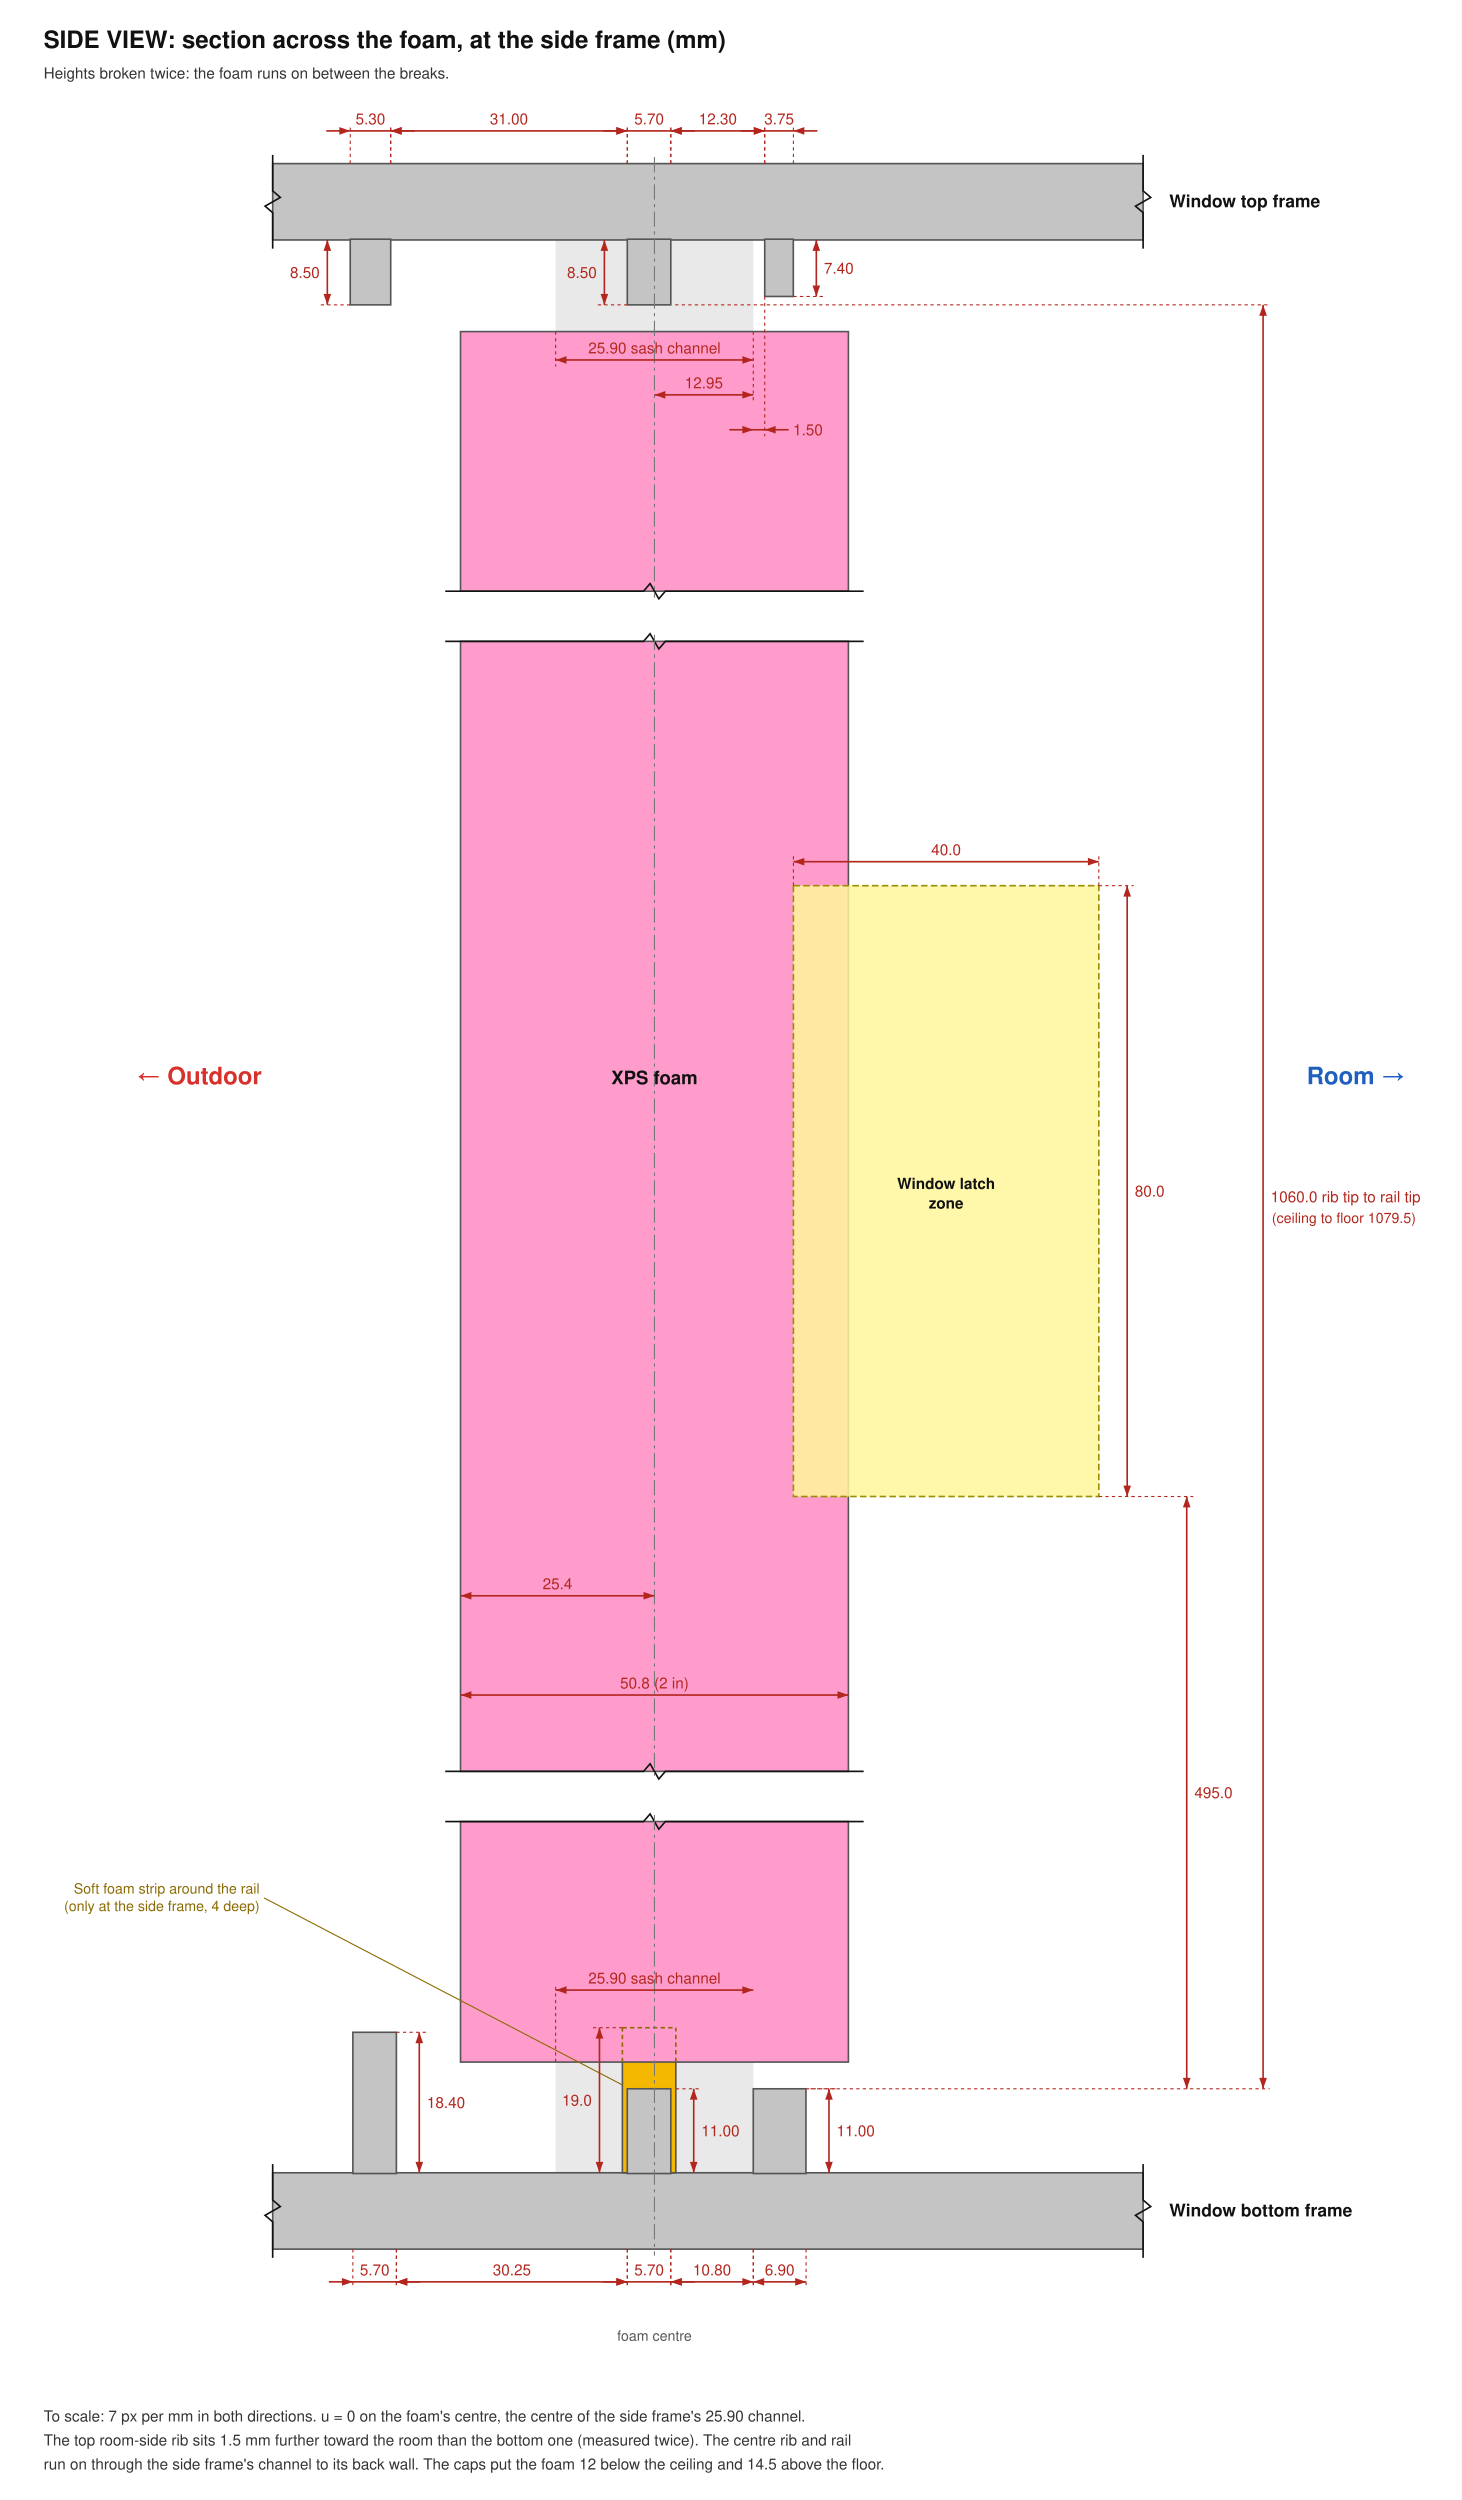
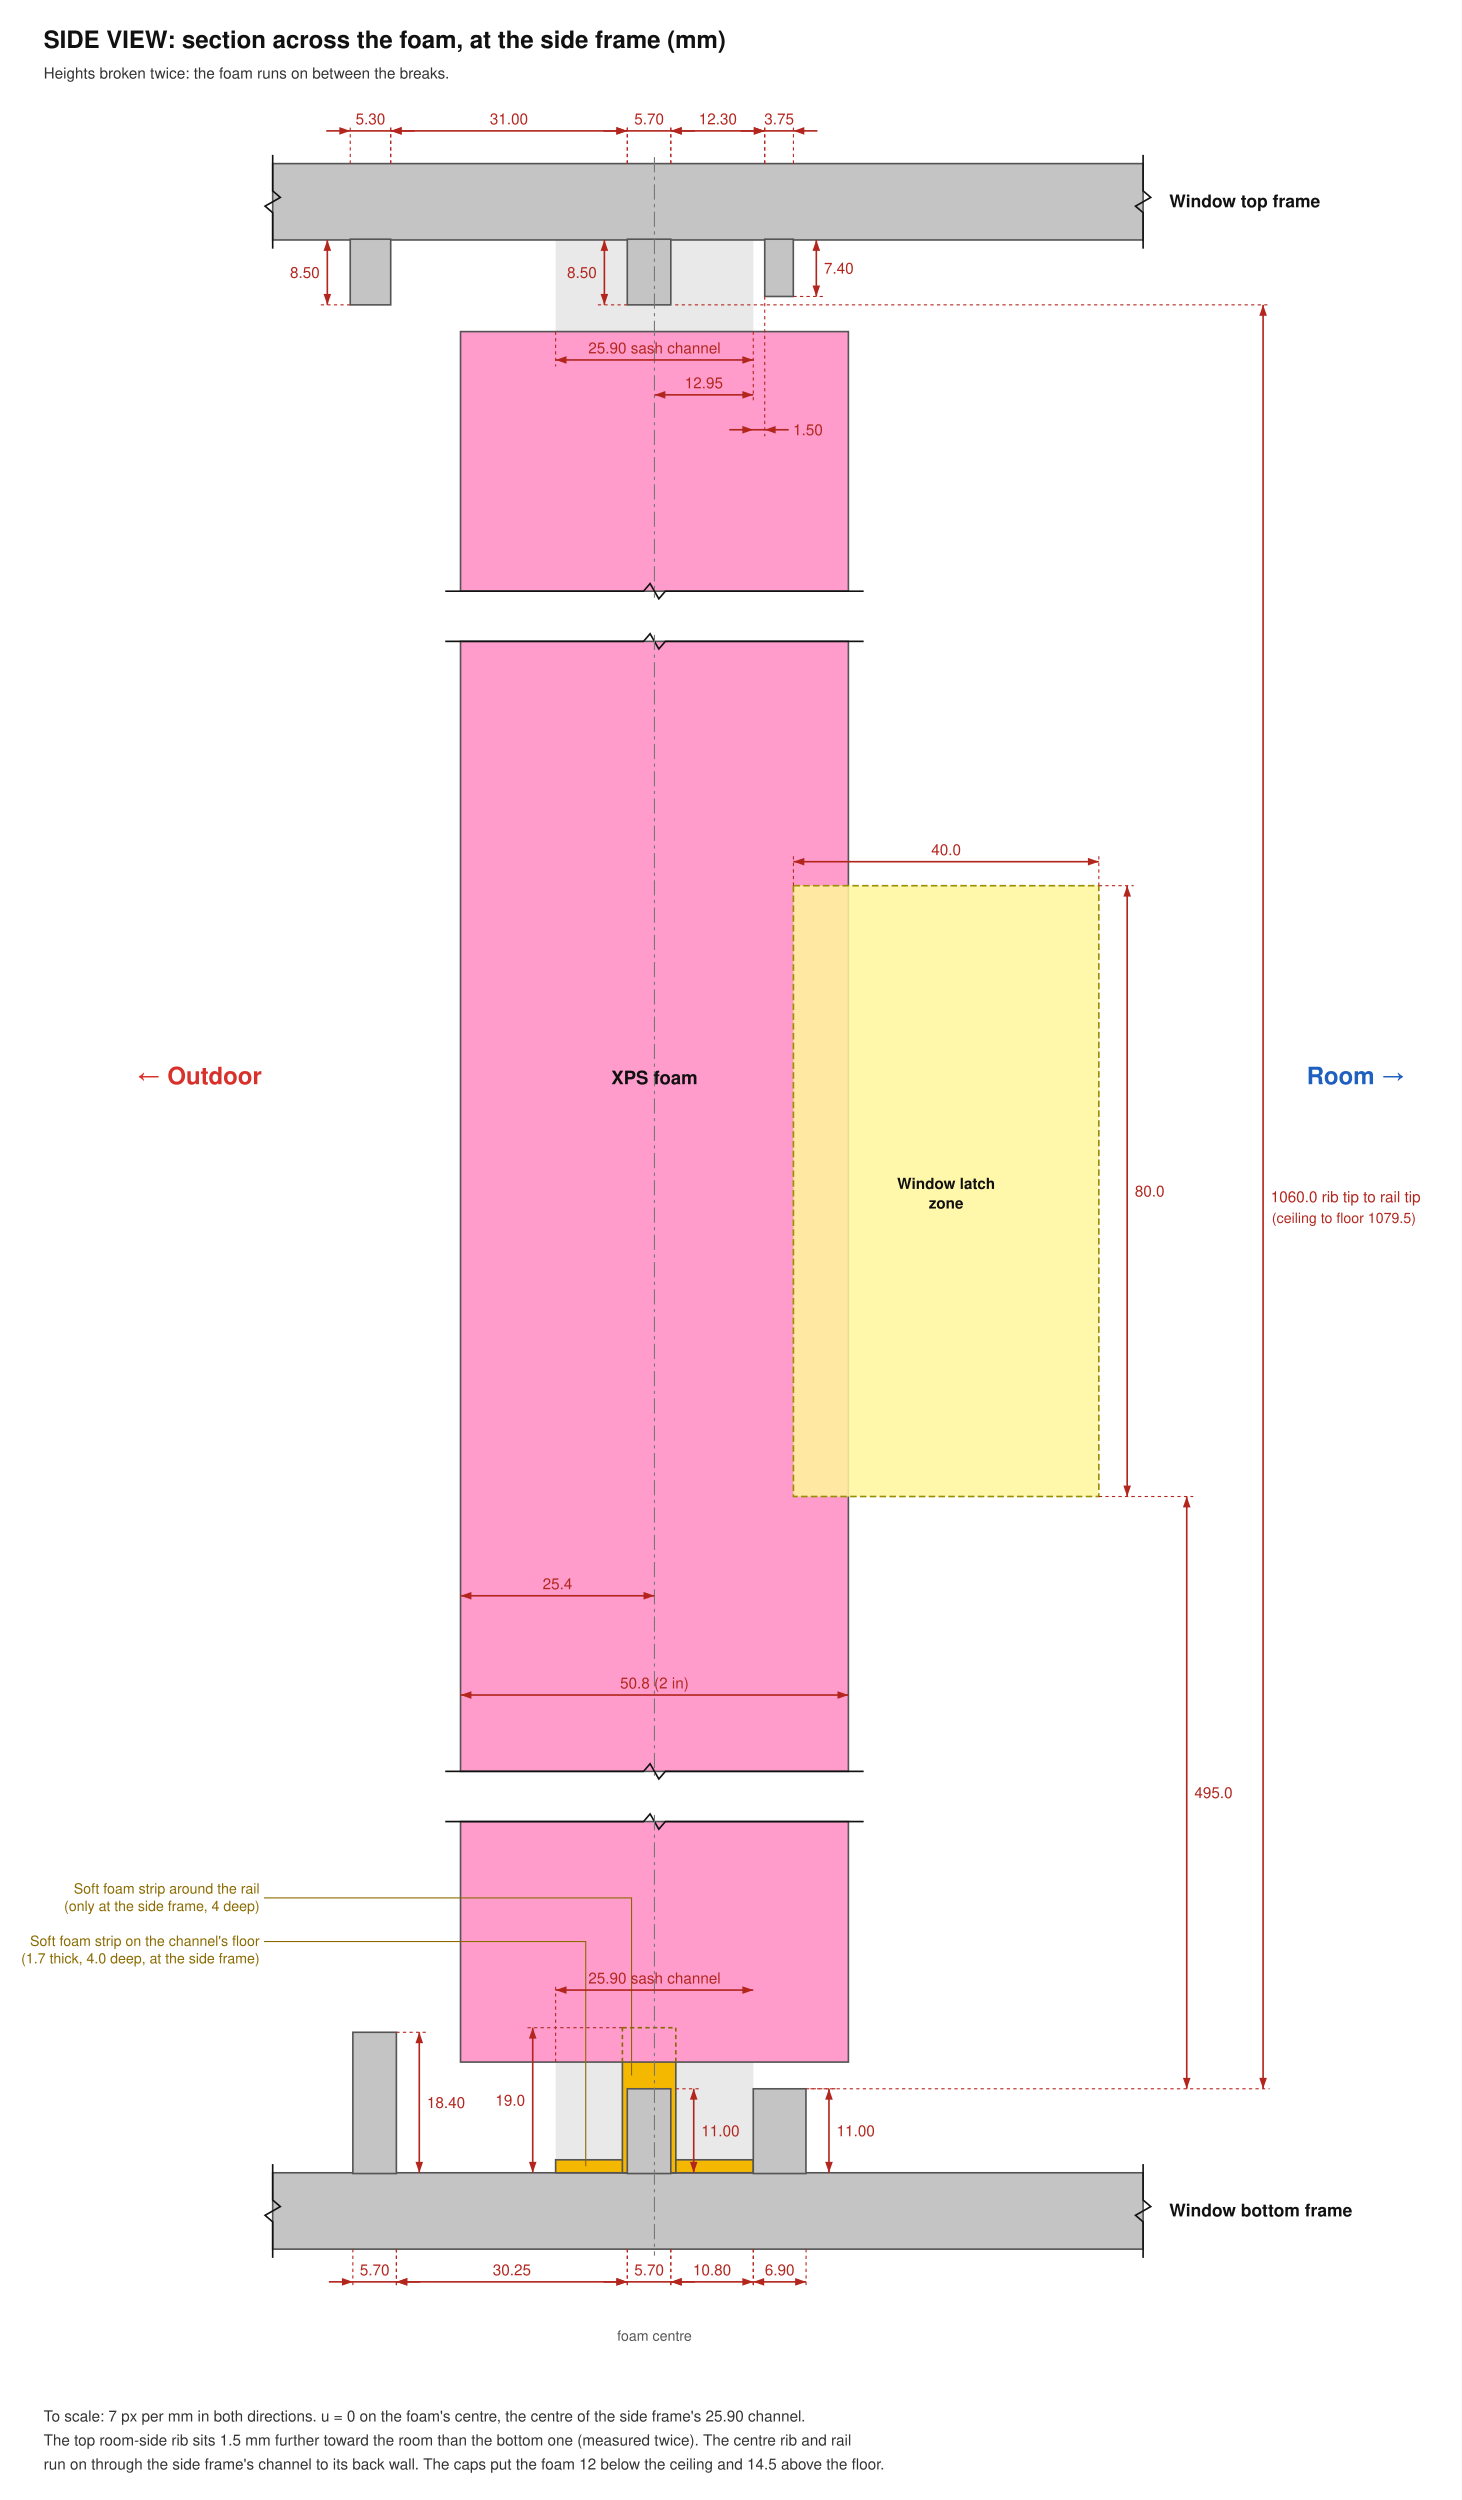
<svg xmlns="http://www.w3.org/2000/svg" width="1340" height="2292" viewBox="0 0 1340 2292" font-family="Segoe UI, Helvetica, Arial, sans-serif">
  <rect width="1340" height="2292" fill="#ffffff" />
  <rect x="509.4" y="220.0" width="181.3" height="84.0" fill="#e9e9e9" stroke="none" stroke-width="1.5" />
  <rect x="509.4" y="1890.5" width="181.3" height="101.5" fill="#e9e9e9" stroke="none" stroke-width="1.5" />
  <rect x="250.0" y="150.0" width="798.0" height="70.0" fill="#c4c4c4" stroke="#555555" stroke-width="1.5" />
  <rect x="321.1" y="219.3" width="37.1" height="60.2" fill="#c4c4c4" stroke="#555555" stroke-width="1.5" />
  <rect x="575.1" y="219.3" width="39.9" height="60.2" fill="#c4c4c4" stroke="#555555" stroke-width="1.5" />
  <rect x="701.1" y="219.3" width="26.2" height="52.5" fill="#c4c4c4" stroke="#555555" stroke-width="1.5" />
  <rect x="250.0" y="1992.0" width="798.0" height="70.0" fill="#c4c4c4" stroke="#555555" stroke-width="1.5" />
+   <rect x="509.4" y="1980.1" width="181.3" height="11.9" fill="#f5b800" stroke="#555555" stroke-width="1.5" />
  <rect x="570.6" y="1859.0" width="49.0" height="133.0" fill="#f5b800" stroke="#555555" stroke-width="1.5" />
  <rect x="323.5" y="1863.2" width="39.9" height="129.5" fill="#c4c4c4" stroke="#555555" stroke-width="1.5" />
  <rect x="575.1" y="1915.0" width="39.9" height="77.7" fill="#c4c4c4" stroke="#555555" stroke-width="1.5" />
  <rect x="690.6" y="1915.0" width="48.3" height="77.7" fill="#c4c4c4" stroke="#555555" stroke-width="1.5" />
  <path d="M250.0,142.0 L250.0,175.0 L257.0,181.0 L243.0,189.0 L250.0,195.0 L250.0,228.0" fill="none" stroke="#111" stroke-width="1.5" />
  <path d="M1048.0,142.0 L1048.0,175.0 L1055.0,181.0 L1041.0,189.0 L1048.0,195.0 L1048.0,228.0" fill="none" stroke="#111" stroke-width="1.5" />
  <path d="M250.0,1984.0 L250.0,2017.0 L257.0,2023.0 L243.0,2031.0 L250.0,2037.0 L250.0,2070.0" fill="none" stroke="#111" stroke-width="1.5" />
  <path d="M1048.0,1984.0 L1048.0,2017.0 L1055.0,2023.0 L1041.0,2031.0 L1048.0,2037.0 L1048.0,2070.0" fill="none" stroke="#111" stroke-width="1.5" />
  <rect x="422.2" y="304.0" width="355.6" height="238.0" fill="#ff9ccb" stroke="#555555" stroke-width="1.5" />
  <rect x="422.2" y="588.0" width="355.6" height="1036.0" fill="#ff9ccb" stroke="#555555" stroke-width="1.5" />
  <rect x="422.2" y="1670.0" width="355.6" height="220.5" fill="#ff9ccb" stroke="#555555" stroke-width="1.5" />
  <line x1="570.6" y1="1890.5" x2="570.6" y2="1859.0" stroke="#8a6a00" stroke-width="1.5" stroke-dasharray="4,3" />
  <line x1="619.6" y1="1890.5" x2="619.6" y2="1859.0" stroke="#8a6a00" stroke-width="1.5" stroke-dasharray="4,3" />
  <line x1="570.6" y1="1859.0" x2="619.6" y2="1859.0" stroke="#8a6a00" stroke-width="1.5" stroke-dasharray="4,3" />
  <rect x="727.4" y="812.0" width="280.0" height="560.0" fill="#fff59a" fill-opacity="0.85" stroke="#9a8f00" stroke-width="1.5" stroke-dasharray="6,3" />
  <path d="M408.2,542.0 L590.0,542.0 L596.0,535.0 L604.0,549.0 L610.0,542.0 L791.8,542.0" fill="none" stroke="#111" stroke-width="1.5" />
  <path d="M408.2,588.0 L590.0,588.0 L596.0,581.0 L604.0,595.0 L610.0,588.0 L791.8,588.0" fill="none" stroke="#111" stroke-width="1.5" />
  <path d="M408.2,1624.0 L590.0,1624.0 L596.0,1617.0 L604.0,1631.0 L610.0,1624.0 L791.8,1624.0" fill="none" stroke="#111" stroke-width="1.5" />
  <path d="M408.2,1670.0 L590.0,1670.0 L596.0,1663.0 L604.0,1677.0 L610.0,1670.0 L791.8,1670.0" fill="none" stroke="#111" stroke-width="1.5" />
  <line x1="600.0" y1="144.0" x2="600.0" y2="548.0" stroke="#777" stroke-width="1" stroke-dasharray="14,4,3,4" />
  <line x1="600.0" y1="582.0" x2="600.0" y2="1630.0" stroke="#777" stroke-width="1" stroke-dasharray="14,4,3,4" />
  <line x1="600.0" y1="1664.0" x2="600.0" y2="2068.0" stroke="#777" stroke-width="1" stroke-dasharray="14,4,3,4" />
  <text x="1072.0" y="190.0" font-size="16" text-anchor="start" fill="#111" font-weight="bold">Window top frame</text>
  <text x="1072.0" y="2032.0" font-size="16" text-anchor="start" fill="#111" font-weight="bold">Window bottom frame</text>
  <text x="600.0" y="994.0" font-size="17" text-anchor="middle" fill="#111" font-weight="bold">XPS foam</text>
  <text x="867.4" y="1090.0" font-size="14" text-anchor="middle" fill="#111" font-weight="bold">Window latch</text>
  <text x="867.4" y="1108.0" font-size="14" text-anchor="middle" fill="#111" font-weight="bold">zone</text>
  <text x="240.0" y="994.0" font-size="22" text-anchor="end" fill="#d8312b" font-weight="bold">← Outdoor</text>
  <text x="1198.0" y="994.0" font-size="22" text-anchor="start" fill="#1f5fbf" font-weight="bold">Room →</text>
  <text x="600.0" y="2146.0" font-size="13" text-anchor="middle" fill="#555" font-weight="normal">foam centre</text>
-   <line x1="570.6" y1="1911.5" x2="242.0" y2="1740.0" stroke="#8a6a00" stroke-width="1" />
+   <path d="M242.0,1740.0 L579.0,1740.0 L579.0,1902.8" fill="none" stroke="#8a6a00" stroke-width="1" />
  <text x="238.0" y="1736.0" font-size="13" text-anchor="end" fill="#8a6a00" font-weight="normal">Soft foam strip around the rail</text>
  <text x="238.0" y="1752.0" font-size="13" text-anchor="end" fill="#8a6a00" font-weight="normal">(only at the side frame, 4 deep)</text>
+   <path d="M242.0,1780.0 L537.0,1780.0 L537.0,1986.0" fill="none" stroke="#8a6a00" stroke-width="1" />
+   <text x="238.0" y="1784.0" font-size="13" text-anchor="end" fill="#8a6a00" font-weight="normal">Soft foam strip on the channel's floor</text>
+   <text x="238.0" y="1800.0" font-size="13" text-anchor="end" fill="#8a6a00" font-weight="normal">(1.7 thick, 4.0 deep, at the side frame)</text>
  <line x1="321.1" y1="150.0" x2="321.1" y2="114.0" stroke="#b3261e" stroke-width="1" stroke-dasharray="3,3" />
  <line x1="358.2" y1="150.0" x2="358.2" y2="114.0" stroke="#b3261e" stroke-width="1" stroke-dasharray="3,3" />
  <line x1="299.1" y1="120.0" x2="380.2" y2="120.0" stroke="#b3261e" stroke-width="1.5" />
  <polygon points="321.1,120.0 311.1,123.5 311.1,116.5" fill="#b3261e" />
  <polygon points="358.2,120.0 368.2,116.5 368.2,123.5" fill="#b3261e" />
  <text x="339.6" y="114.0" font-size="14" text-anchor="middle" fill="#b3261e" font-weight="normal">5.30</text>
  <line x1="358.2" y1="150.0" x2="358.2" y2="114.0" stroke="#b3261e" stroke-width="1" stroke-dasharray="3,3" />
  <line x1="575.1" y1="150.0" x2="575.1" y2="114.0" stroke="#b3261e" stroke-width="1" stroke-dasharray="3,3" />
  <line x1="358.2" y1="120.0" x2="575.1" y2="120.0" stroke="#b3261e" stroke-width="1.5" />
  <polygon points="358.2,120.0 368.2,116.5 368.2,123.5" fill="#b3261e" />
  <polygon points="575.1,120.0 565.1,123.5 565.1,116.5" fill="#b3261e" />
  <text x="466.6" y="114.0" font-size="14" text-anchor="middle" fill="#b3261e" font-weight="normal">31.00</text>
  <line x1="575.1" y1="150.0" x2="575.1" y2="114.0" stroke="#b3261e" stroke-width="1" stroke-dasharray="3,3" />
  <line x1="615.0" y1="150.0" x2="615.0" y2="114.0" stroke="#b3261e" stroke-width="1" stroke-dasharray="3,3" />
  <line x1="553.1" y1="120.0" x2="637.0" y2="120.0" stroke="#b3261e" stroke-width="1.5" />
  <polygon points="575.1,120.0 565.1,123.5 565.1,116.5" fill="#b3261e" />
  <polygon points="615.0,120.0 625.0,116.5 625.0,123.5" fill="#b3261e" />
  <text x="595.1" y="114.0" font-size="14" text-anchor="middle" fill="#b3261e" font-weight="normal">5.70</text>
  <line x1="615.0" y1="150.0" x2="615.0" y2="114.0" stroke="#b3261e" stroke-width="1" stroke-dasharray="3,3" />
  <line x1="701.1" y1="150.0" x2="701.1" y2="114.0" stroke="#b3261e" stroke-width="1" stroke-dasharray="3,3" />
  <line x1="615.0" y1="120.0" x2="701.1" y2="120.0" stroke="#b3261e" stroke-width="1.5" />
  <polygon points="615.0,120.0 625.0,116.5 625.0,123.5" fill="#b3261e" />
  <polygon points="701.1,120.0 691.1,123.5 691.1,116.5" fill="#b3261e" />
  <text x="658.1" y="114.0" font-size="14" text-anchor="middle" fill="#b3261e" font-weight="normal">12.30</text>
  <line x1="701.1" y1="150.0" x2="701.1" y2="114.0" stroke="#b3261e" stroke-width="1" stroke-dasharray="3,3" />
  <line x1="727.4" y1="150.0" x2="727.4" y2="114.0" stroke="#b3261e" stroke-width="1" stroke-dasharray="3,3" />
  <line x1="679.1" y1="120.0" x2="749.4" y2="120.0" stroke="#b3261e" stroke-width="1.5" />
  <polygon points="701.1,120.0 691.1,123.5 691.1,116.5" fill="#b3261e" />
  <polygon points="727.4,120.0 737.4,116.5 737.4,123.5" fill="#b3261e" />
  <text x="714.3" y="114.0" font-size="14" text-anchor="middle" fill="#b3261e" font-weight="normal">3.75</text>
  <line x1="321.1" y1="279.5" x2="294.1" y2="279.5" stroke="#b3261e" stroke-width="1" stroke-dasharray="3,3" />
  <line x1="300.1" y1="220.0" x2="300.1" y2="279.5" stroke="#b3261e" stroke-width="1.5" />
  <polygon points="300.1,220.0 303.6,230.0 296.6,230.0" fill="#b3261e" />
  <polygon points="300.1,279.5 296.6,269.5 303.6,269.5" fill="#b3261e" />
  <text x="293.1" y="254.8" font-size="14" text-anchor="end" fill="#b3261e" font-weight="normal">8.50</text>
  <line x1="575.1" y1="279.5" x2="548.1" y2="279.5" stroke="#b3261e" stroke-width="1" stroke-dasharray="3,3" />
  <line x1="554.1" y1="220.0" x2="554.1" y2="279.5" stroke="#b3261e" stroke-width="1.5" />
  <polygon points="554.1,220.0 557.6,230.0 550.6,230.0" fill="#b3261e" />
  <polygon points="554.1,279.5 550.6,269.5 557.6,269.5" fill="#b3261e" />
  <text x="547.1" y="254.8" font-size="14" text-anchor="end" fill="#b3261e" font-weight="normal">8.50</text>
  <line x1="727.4" y1="271.8" x2="754.4" y2="271.8" stroke="#b3261e" stroke-width="1" stroke-dasharray="3,3" />
  <line x1="748.4" y1="220.0" x2="748.4" y2="271.8" stroke="#b3261e" stroke-width="1.5" />
  <polygon points="748.4,220.0 751.9,230.0 744.9,230.0" fill="#b3261e" />
  <polygon points="748.4,271.8 744.9,261.8 751.9,261.8" fill="#b3261e" />
  <text x="755.4" y="250.9" font-size="14" text-anchor="start" fill="#b3261e" font-weight="normal">7.40</text>
  <line x1="509.4" y1="304.0" x2="509.4" y2="336.0" stroke="#b3261e" stroke-width="1" stroke-dasharray="3,3" />
  <line x1="509.4" y1="330.0" x2="690.6" y2="330.0" stroke="#b3261e" stroke-width="1.5" />
  <polygon points="509.4,330.0 519.4,326.5 519.4,333.5" fill="#b3261e" />
  <polygon points="690.6,330.0 680.6,333.5 680.6,326.5" fill="#b3261e" />
  <text x="600.0" y="324.0" font-size="14" text-anchor="middle" fill="#b3261e" font-weight="normal">25.90 sash channel</text>
  <line x1="690.6" y1="304.0" x2="690.6" y2="368.0" stroke="#b3261e" stroke-width="1" stroke-dasharray="3,3" />
  <line x1="600.0" y1="362.0" x2="690.6" y2="362.0" stroke="#b3261e" stroke-width="1.5" />
  <polygon points="600.0,362.0 610.0,358.5 610.0,365.5" fill="#b3261e" />
  <polygon points="690.6,362.0 680.6,365.5 680.6,358.5" fill="#b3261e" />
  <text x="645.3" y="356.0" font-size="14" text-anchor="middle" fill="#b3261e" font-weight="normal">12.95</text>
  <line x1="701.1" y1="271.8" x2="701.1" y2="400.0" stroke="#b3261e" stroke-width="1" stroke-dasharray="3,3" />
  <line x1="668.6" y1="394.0" x2="723.1" y2="394.0" stroke="#b3261e" stroke-width="1.5" />
  <polygon points="690.6,394.0 680.6,397.5 680.6,390.5" fill="#b3261e" />
  <polygon points="701.1,394.0 711.1,390.5 711.1,397.5" fill="#b3261e" />
  <text x="727.1" y="399.0" font-size="14" text-anchor="start" fill="#b3261e" font-weight="normal">1.50</text>
  <line x1="323.5" y1="2062.0" x2="323.5" y2="2098.0" stroke="#b3261e" stroke-width="1" stroke-dasharray="3,3" />
  <line x1="363.4" y1="2062.0" x2="363.4" y2="2098.0" stroke="#b3261e" stroke-width="1" stroke-dasharray="3,3" />
  <line x1="301.5" y1="2092.0" x2="385.4" y2="2092.0" stroke="#b3261e" stroke-width="1.5" />
  <polygon points="323.5,2092.0 313.5,2095.5 313.5,2088.5" fill="#b3261e" />
  <polygon points="363.4,2092.0 373.4,2088.5 373.4,2095.5" fill="#b3261e" />
  <text x="343.5" y="2086.0" font-size="14" text-anchor="middle" fill="#b3261e" font-weight="normal">5.70</text>
  <line x1="363.4" y1="2062.0" x2="363.4" y2="2098.0" stroke="#b3261e" stroke-width="1" stroke-dasharray="3,3" />
  <line x1="575.1" y1="2062.0" x2="575.1" y2="2098.0" stroke="#b3261e" stroke-width="1" stroke-dasharray="3,3" />
  <line x1="363.4" y1="2092.0" x2="575.1" y2="2092.0" stroke="#b3261e" stroke-width="1.5" />
  <polygon points="363.4,2092.0 373.4,2088.5 373.4,2095.5" fill="#b3261e" />
  <polygon points="575.1,2092.0 565.1,2095.5 565.1,2088.5" fill="#b3261e" />
  <text x="469.3" y="2086.0" font-size="14" text-anchor="middle" fill="#b3261e" font-weight="normal">30.25</text>
  <line x1="575.1" y1="2062.0" x2="575.1" y2="2098.0" stroke="#b3261e" stroke-width="1" stroke-dasharray="3,3" />
  <line x1="615.0" y1="2062.0" x2="615.0" y2="2098.0" stroke="#b3261e" stroke-width="1" stroke-dasharray="3,3" />
  <line x1="553.1" y1="2092.0" x2="637.0" y2="2092.0" stroke="#b3261e" stroke-width="1.5" />
  <polygon points="575.1,2092.0 565.1,2095.5 565.1,2088.5" fill="#b3261e" />
  <polygon points="615.0,2092.0 625.0,2088.5 625.0,2095.5" fill="#b3261e" />
  <text x="595.1" y="2086.0" font-size="14" text-anchor="middle" fill="#b3261e" font-weight="normal">5.70</text>
  <line x1="615.0" y1="2062.0" x2="615.0" y2="2098.0" stroke="#b3261e" stroke-width="1" stroke-dasharray="3,3" />
  <line x1="690.6" y1="2062.0" x2="690.6" y2="2098.0" stroke="#b3261e" stroke-width="1" stroke-dasharray="3,3" />
  <line x1="615.0" y1="2092.0" x2="690.6" y2="2092.0" stroke="#b3261e" stroke-width="1.5" />
  <polygon points="615.0,2092.0 625.0,2088.5 625.0,2095.5" fill="#b3261e" />
  <polygon points="690.6,2092.0 680.6,2095.5 680.6,2088.5" fill="#b3261e" />
  <text x="652.8" y="2086.0" font-size="14" text-anchor="middle" fill="#b3261e" font-weight="normal">10.80</text>
  <line x1="690.6" y1="2062.0" x2="690.6" y2="2098.0" stroke="#b3261e" stroke-width="1" stroke-dasharray="3,3" />
  <line x1="739.0" y1="2062.0" x2="739.0" y2="2098.0" stroke="#b3261e" stroke-width="1" stroke-dasharray="3,3" />
  <line x1="690.6" y1="2092.0" x2="739.0" y2="2092.0" stroke="#b3261e" stroke-width="1.5" />
  <polygon points="690.6,2092.0 700.6,2088.5 700.6,2095.5" fill="#b3261e" />
  <polygon points="739.0,2092.0 729.0,2095.5 729.0,2088.5" fill="#b3261e" />
  <text x="714.8" y="2086.0" font-size="14" text-anchor="middle" fill="#b3261e" font-weight="normal">6.90</text>
  <line x1="363.4" y1="1863.2" x2="390.4" y2="1863.2" stroke="#b3261e" stroke-width="1" stroke-dasharray="3,3" />
  <line x1="384.4" y1="1863.2" x2="384.4" y2="1992.0" stroke="#b3261e" stroke-width="1.5" />
  <polygon points="384.4,1863.2 387.9,1873.2 380.9,1873.2" fill="#b3261e" />
  <polygon points="384.4,1992.0 380.9,1982.0 387.9,1982.0" fill="#b3261e" />
  <text x="391.4" y="1932.6" font-size="14" text-anchor="start" fill="#b3261e" font-weight="normal">18.40</text>
-   <line x1="570.6" y1="1859.0" x2="543.6" y2="1859.0" stroke="#b3261e" stroke-width="1" stroke-dasharray="3,3" />
-   <line x1="549.6" y1="1859.0" x2="549.6" y2="1992.0" stroke="#b3261e" stroke-width="1.5" />
-   <polygon points="549.6,1859.0 553.1,1869.0 546.1,1869.0" fill="#b3261e" />
-   <polygon points="549.6,1992.0 546.1,1982.0 553.1,1982.0" fill="#b3261e" />
-   <text x="542.6" y="1930.5" font-size="14" text-anchor="end" fill="#b3261e" font-weight="normal">19.0</text>
+   <line x1="570.6" y1="1859.0" x2="482.4" y2="1859.0" stroke="#b3261e" stroke-width="1" stroke-dasharray="3,3" />
+   <line x1="488.4" y1="1859.0" x2="488.4" y2="1992.0" stroke="#b3261e" stroke-width="1.5" />
+   <polygon points="488.4,1859.0 491.9,1869.0 484.9,1869.0" fill="#b3261e" />
+   <polygon points="488.4,1992.0 484.9,1982.0 491.9,1982.0" fill="#b3261e" />
+   <text x="481.4" y="1930.5" font-size="14" text-anchor="end" fill="#b3261e" font-weight="normal">19.0</text>
  <line x1="619.6" y1="1915.0" x2="642.0" y2="1915.0" stroke="#b3261e" stroke-width="1" stroke-dasharray="3,3" />
  <line x1="636.0" y1="1915.0" x2="636.0" y2="1992.0" stroke="#b3261e" stroke-width="1.5" />
  <polygon points="636.0,1915.0 639.5,1925.0 632.5,1925.0" fill="#b3261e" />
  <polygon points="636.0,1992.0 632.5,1982.0 639.5,1982.0" fill="#b3261e" />
  <text x="643.0" y="1958.5" font-size="14" text-anchor="start" fill="#b3261e" font-weight="normal">11.00</text>
  <line x1="739.0" y1="1915.0" x2="766.0" y2="1915.0" stroke="#b3261e" stroke-width="1" stroke-dasharray="3,3" />
  <line x1="760.0" y1="1915.0" x2="760.0" y2="1992.0" stroke="#b3261e" stroke-width="1.5" />
  <polygon points="760.0,1915.0 763.5,1925.0 756.5,1925.0" fill="#b3261e" />
  <polygon points="760.0,1992.0 756.5,1982.0 763.5,1982.0" fill="#b3261e" />
  <text x="767.0" y="1958.5" font-size="14" text-anchor="start" fill="#b3261e" font-weight="normal">11.00</text>
  <line x1="509.4" y1="1890.5" x2="509.4" y2="1818.5" stroke="#b3261e" stroke-width="1" stroke-dasharray="3,3" />
  <line x1="509.4" y1="1824.5" x2="690.6" y2="1824.5" stroke="#b3261e" stroke-width="1.5" />
  <polygon points="509.4,1824.5 519.4,1821.0 519.4,1828.0" fill="#b3261e" />
  <polygon points="690.6,1824.5 680.6,1828.0 680.6,1821.0" fill="#b3261e" />
  <text x="600.0" y="1818.5" font-size="14" text-anchor="middle" fill="#b3261e" font-weight="normal">25.90 sash channel</text>
  <line x1="422.2" y1="1554.0" x2="777.8" y2="1554.0" stroke="#b3261e" stroke-width="1.5" />
  <polygon points="422.2,1554.0 432.2,1550.5 432.2,1557.5" fill="#b3261e" />
  <polygon points="777.8,1554.0 767.8,1557.5 767.8,1550.5" fill="#b3261e" />
  <text x="600.0" y="1548.0" font-size="14" text-anchor="middle" fill="#b3261e" font-weight="normal">50.8 (2 in)</text>
  <line x1="422.2" y1="1463.0" x2="600.0" y2="1463.0" stroke="#b3261e" stroke-width="1.5" />
  <polygon points="422.2,1463.0 432.2,1459.5 432.2,1466.5" fill="#b3261e" />
  <polygon points="600.0,1463.0 590.0,1466.5 590.0,1459.5" fill="#b3261e" />
  <text x="511.1" y="1457.0" font-size="14" text-anchor="middle" fill="#b3261e" font-weight="normal">25.4</text>
  <line x1="727.4" y1="812.0" x2="727.4" y2="784.0" stroke="#b3261e" stroke-width="1" stroke-dasharray="3,3" />
  <line x1="1007.4" y1="812.0" x2="1007.4" y2="784.0" stroke="#b3261e" stroke-width="1" stroke-dasharray="3,3" />
  <line x1="727.4" y1="790.0" x2="1007.4" y2="790.0" stroke="#b3261e" stroke-width="1.5" />
  <polygon points="727.4,790.0 737.4,786.5 737.4,793.5" fill="#b3261e" />
  <polygon points="1007.4,790.0 997.4,793.5 997.4,786.5" fill="#b3261e" />
  <text x="867.4" y="784.0" font-size="14" text-anchor="middle" fill="#b3261e" font-weight="normal">40.0</text>
  <line x1="1007.4" y1="1372.0" x2="1039.4" y2="1372.0" stroke="#b3261e" stroke-width="1" stroke-dasharray="3,3" />
  <line x1="1007.4" y1="812.0" x2="1039.4" y2="812.0" stroke="#b3261e" stroke-width="1" stroke-dasharray="3,3" />
  <line x1="1033.4" y1="812.0" x2="1033.4" y2="1372.0" stroke="#b3261e" stroke-width="1.5" />
  <polygon points="1033.4,812.0 1036.9,822.0 1029.9,822.0" fill="#b3261e" />
  <polygon points="1033.4,1372.0 1029.9,1362.0 1036.9,1362.0" fill="#b3261e" />
  <text x="1040.4" y="1097.0" font-size="14" text-anchor="start" fill="#b3261e" font-weight="normal">80.0</text>
  <line x1="619.0" y1="279.5" x2="1164.0" y2="279.5" stroke="#b3261e" stroke-width="1" stroke-dasharray="3,3" />
  <line x1="743.0" y1="1915.0" x2="1164.0" y2="1915.0" stroke="#b3261e" stroke-width="1" stroke-dasharray="3,3" />
  <line x1="1037.4" y1="1372.0" x2="1094.0" y2="1372.0" stroke="#b3261e" stroke-width="1" stroke-dasharray="3,3" />
  <line x1="1088.0" y1="1372.0" x2="1088.0" y2="1915.0" stroke="#b3261e" stroke-width="1.5" />
  <polygon points="1088.0,1372.0 1091.5,1382.0 1084.5,1382.0" fill="#b3261e" />
  <polygon points="1088.0,1915.0 1084.5,1905.0 1091.5,1905.0" fill="#b3261e" />
  <text x="1095.0" y="1648.5" font-size="14" text-anchor="start" fill="#b3261e" font-weight="normal">495.0</text>
  <line x1="1158.0" y1="279.5" x2="1158.0" y2="1915.0" stroke="#b3261e" stroke-width="1.5" />
  <polygon points="1158.0,279.5 1161.5,289.5 1154.5,289.5" fill="#b3261e" />
  <polygon points="1158.0,1915.0 1154.5,1905.0 1161.5,1905.0" fill="#b3261e" />
  <text x="1165.0" y="1102.2" font-size="14" text-anchor="start" fill="#b3261e" font-weight="normal">1060.0 rib tip to rail tip</text>
  <text x="1166.0" y="1121.2" font-size="13" text-anchor="start" fill="#b3261e" font-weight="normal">(ceiling to floor 1079.5)</text>
  <text x="40.0" y="44.0" font-size="22" text-anchor="start" fill="#111" font-weight="bold">SIDE VIEW: section across the foam, at the side frame (mm)</text>
  <text x="40.0" y="72.0" font-size="14" text-anchor="start" fill="#333" font-weight="normal">Heights broken twice: the foam runs on between the breaks.</text>
  <text x="40.0" y="2220.0" font-size="14" text-anchor="start" fill="#333" font-weight="normal">To scale: 7 px per mm in both directions. u = 0 on the foam's centre, the centre of the side frame's 25.90 channel.</text>
  <text x="40.0" y="2242.0" font-size="14" text-anchor="start" fill="#333" font-weight="normal">The top room-side rib sits 1.5 mm further toward the room than the bottom one (measured twice). The centre rib and rail</text>
  <text x="40.0" y="2264.0" font-size="14" text-anchor="start" fill="#333" font-weight="normal">run on through the side frame's channel to its back wall. The caps put the foam 12 below the ceiling and 14.5 above the floor.</text>
</svg>
